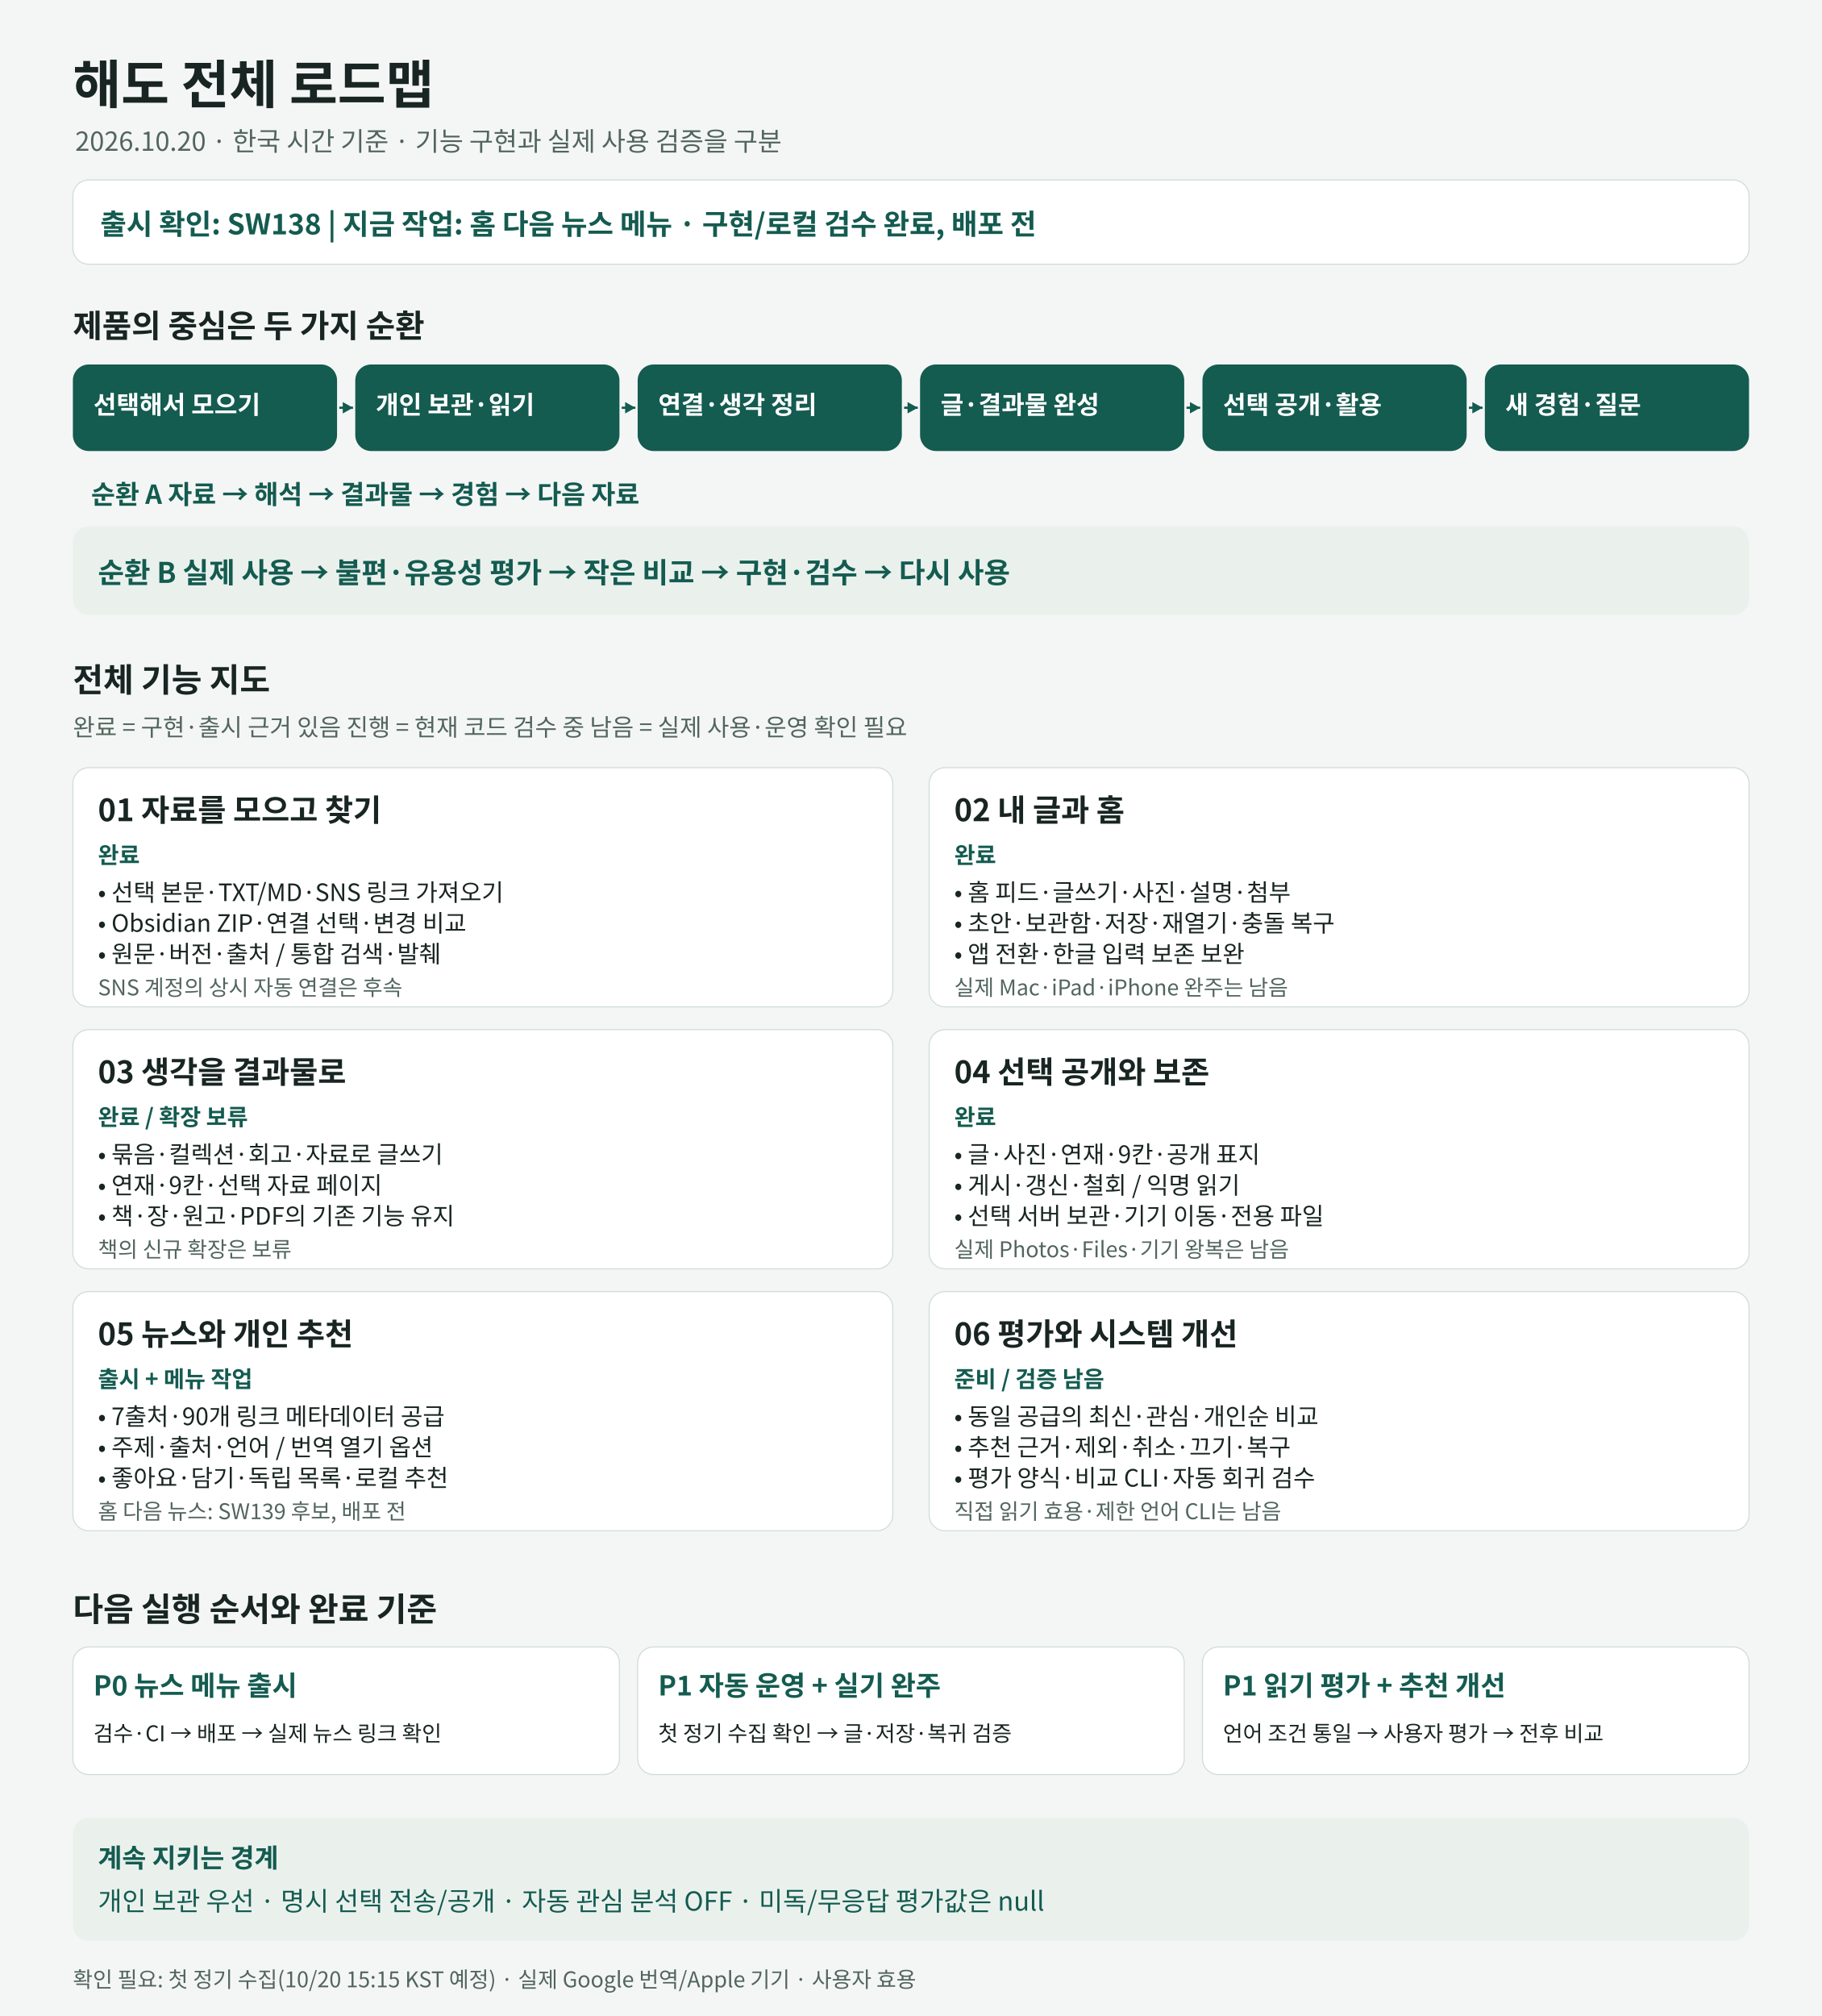
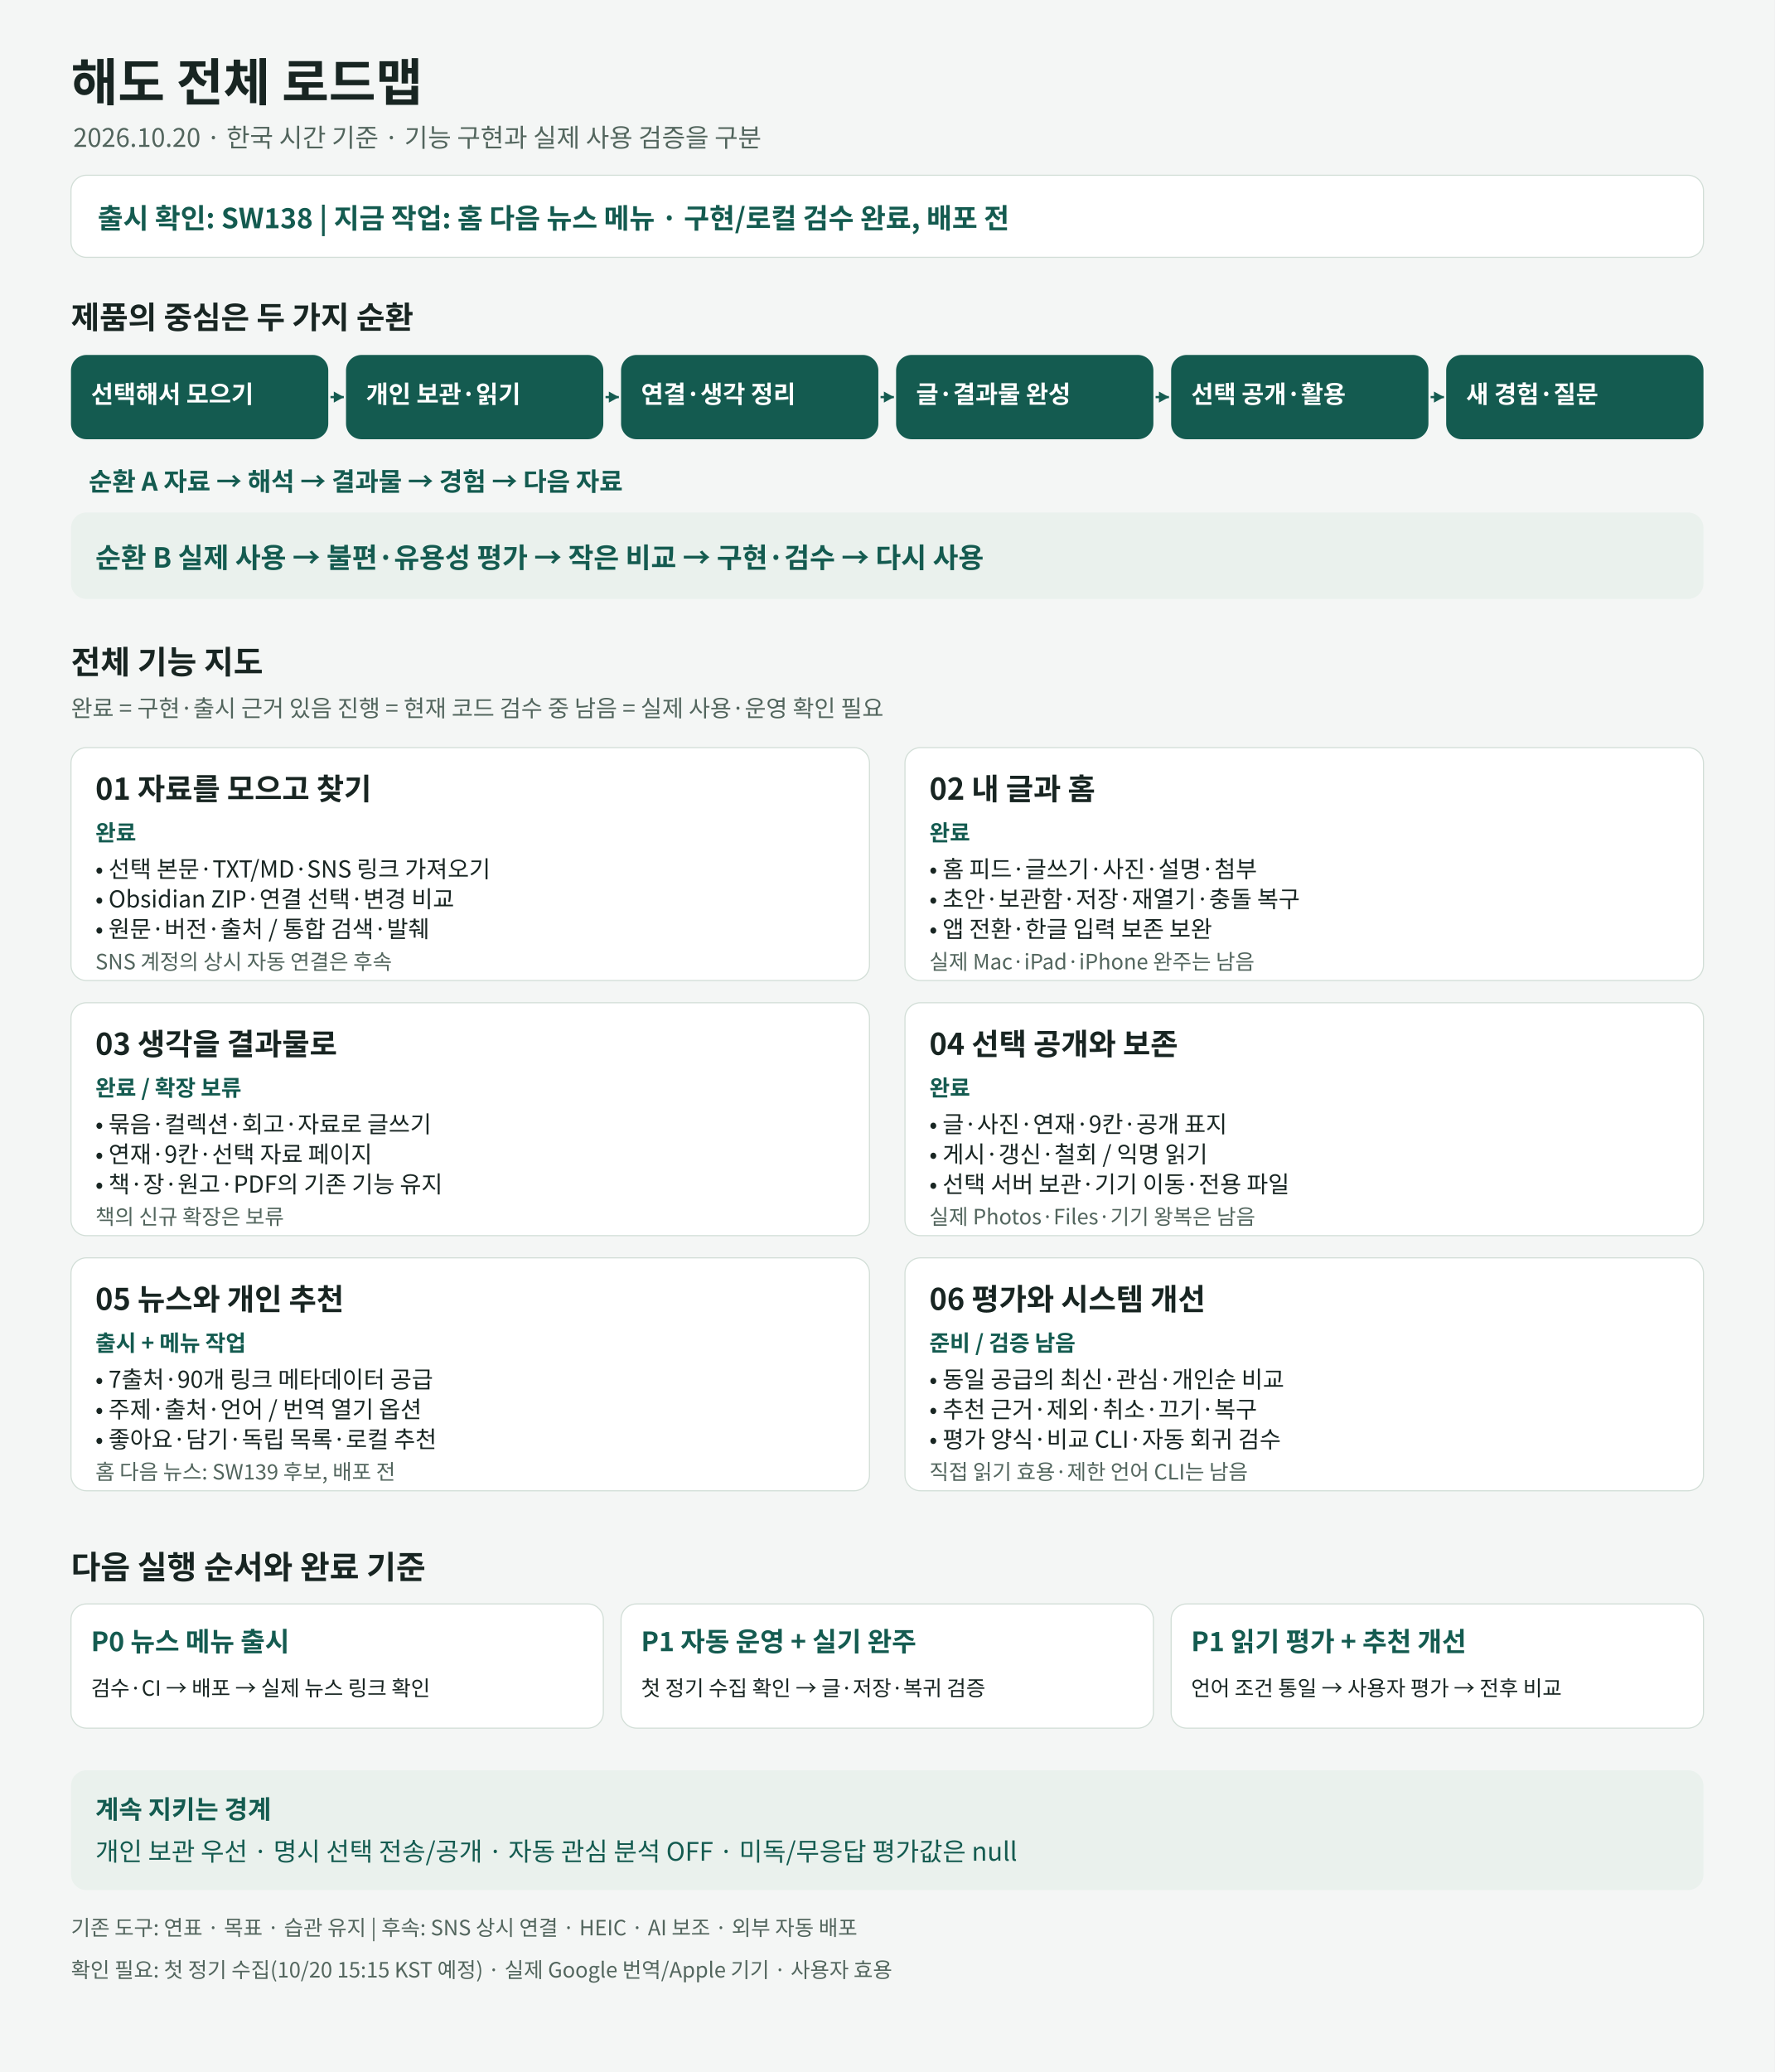
- <svg xmlns="http://www.w3.org/2000/svg" width="1600" height="1770" viewBox="0 0 1600 1770" role="img" aria-labelledby="title desc">
-   <rect width="1600" height="1770" fill="#f4f6f5" />
+ <svg xmlns="http://www.w3.org/2000/svg" width="1600" height="1868" viewBox="0 0 1600 1868" role="img" aria-labelledby="title desc">
+   <rect width="1600" height="1868" fill="#f4f6f5" />
  <text x="64" y="90.9" fill="#182522" font-family="Noto Sans CJK KR, sans-serif" font-size="46" font-weight="700">해도 전체 로드맵</text>
  <text x="66" y="132.4" fill="#52655d" font-family="Noto Sans CJK KR, sans-serif" font-size="23" font-weight="400">2026.10.20 · 한국 시간 기준 · 기능 구현과 실제 사용 검증을 구분</text>
  <rect x="64" y="158" width="1472" height="74" rx="14" fill="#ffffff" stroke="#d2ded7" />
  <text x="88" y="205.8" fill="#145b50" font-family="Noto Sans CJK KR, sans-serif" font-size="25" font-weight="700">출시 확인: SW138  |  지금 작업: 홈 다음 뉴스 메뉴 · 구현/로컬 검수 완료, 배포 전</text>
  <text x="64" y="296.2" fill="#182522" font-family="Noto Sans CJK KR, sans-serif" font-size="28" font-weight="700">제품의 중심은 두 가지 순환</text>
  <rect x="64" y="320" width="232" height="76" rx="14" fill="#145b50" stroke="none" />
  <text x="82" y="363.3" fill="#ffffff" font-family="Noto Sans CJK KR, sans-serif" font-size="22" font-weight="700">선택해서 모으기</text>
  <path d="M298 358 L310 358" stroke="#145b50" stroke-width="2" fill="none" />
  <path d="M310 358 l-9 -5 v10 Z" fill="#145b50" />
  <rect x="312" y="320" width="232" height="76" rx="14" fill="#145b50" stroke="none" />
  <text x="330" y="363.3" fill="#ffffff" font-family="Noto Sans CJK KR, sans-serif" font-size="22" font-weight="700">개인 보관·읽기</text>
  <path d="M546 358 L558 358" stroke="#145b50" stroke-width="2" fill="none" />
  <path d="M558 358 l-9 -5 v10 Z" fill="#145b50" />
  <rect x="560" y="320" width="232" height="76" rx="14" fill="#145b50" stroke="none" />
  <text x="578" y="363.3" fill="#ffffff" font-family="Noto Sans CJK KR, sans-serif" font-size="22" font-weight="700">연결·생각 정리</text>
  <path d="M794 358 L806 358" stroke="#145b50" stroke-width="2" fill="none" />
  <path d="M806 358 l-9 -5 v10 Z" fill="#145b50" />
  <rect x="808" y="320" width="232" height="76" rx="14" fill="#145b50" stroke="none" />
  <text x="826" y="363.3" fill="#ffffff" font-family="Noto Sans CJK KR, sans-serif" font-size="22" font-weight="700">글·결과물 완성</text>
  <path d="M1042 358 L1054 358" stroke="#145b50" stroke-width="2" fill="none" />
  <path d="M1054 358 l-9 -5 v10 Z" fill="#145b50" />
  <rect x="1056" y="320" width="232" height="76" rx="14" fill="#145b50" stroke="none" />
  <text x="1074" y="363.3" fill="#ffffff" font-family="Noto Sans CJK KR, sans-serif" font-size="22" font-weight="700">선택 공개·활용</text>
  <path d="M1290 358 L1302 358" stroke="#145b50" stroke-width="2" fill="none" />
  <path d="M1302 358 l-9 -5 v10 Z" fill="#145b50" />
  <rect x="1304" y="320" width="232" height="76" rx="14" fill="#145b50" stroke="none" />
  <text x="1322" y="363.3" fill="#ffffff" font-family="Noto Sans CJK KR, sans-serif" font-size="22" font-weight="700">새 경험·질문</text>
  <text x="80" y="442.4" fill="#145b50" font-family="Noto Sans CJK KR, sans-serif" font-size="23" font-weight="700">순환 A   자료 → 해석 → 결과물 → 경험 → 다음 자료</text>
  <rect x="64" y="462" width="1472" height="78" rx="14" fill="#eaf1ed" stroke="none" />
  <text x="86" y="511.8" fill="#145b50" font-family="Noto Sans CJK KR, sans-serif" font-size="25" font-weight="700">순환 B   실제 사용 → 불편·유용성 평가 → 작은 비교 → 구현·검수 → 다시 사용</text>
  <text x="64" y="607.4" fill="#182522" font-family="Noto Sans CJK KR, sans-serif" font-size="29" font-weight="700">전체 기능 지도</text>
  <text x="64" y="646.1" fill="#52655d" font-family="Noto Sans CJK KR, sans-serif" font-size="21" font-weight="400">완료 = 구현·출시 근거 있음     진행 = 현재 코드 검수 중     남음 = 실제 사용·운영 확인 필요</text>
  <rect x="64" y="674" width="720" height="210" rx="14" fill="#ffffff" stroke="#d2ded7" />
  <text x="86" y="721.0" fill="#182522" font-family="Noto Sans CJK KR, sans-serif" font-size="27" font-weight="700">01  자료를 모으고 찾기</text>
  <text x="86" y="758.0" fill="#145b50" font-family="Noto Sans CJK KR, sans-serif" font-size="20" font-weight="700">완료</text>
  <text x="86" y="791.1" fill="#182522" font-family="Noto Sans CJK KR, sans-serif" font-size="21" font-weight="400">• 선택 본문·TXT/MD·SNS 링크 가져오기</text>
  <text x="86" y="818.1" fill="#182522" font-family="Noto Sans CJK KR, sans-serif" font-size="21" font-weight="400">• Obsidian ZIP·연결 선택·변경 비교</text>
  <text x="86" y="845.1" fill="#182522" font-family="Noto Sans CJK KR, sans-serif" font-size="21" font-weight="400">• 원문·버전·출처 / 통합 검색·발췌</text>
  <text x="86" y="873.9" fill="#52655d" font-family="Noto Sans CJK KR, sans-serif" font-size="19" font-weight="400">SNS 계정의 상시 자동 연결은 후속</text>
  <rect x="816" y="674" width="720" height="210" rx="14" fill="#ffffff" stroke="#d2ded7" />
  <text x="838" y="721.0" fill="#182522" font-family="Noto Sans CJK KR, sans-serif" font-size="27" font-weight="700">02  내 글과 홈</text>
  <text x="838" y="758.0" fill="#145b50" font-family="Noto Sans CJK KR, sans-serif" font-size="20" font-weight="700">완료</text>
  <text x="838" y="791.1" fill="#182522" font-family="Noto Sans CJK KR, sans-serif" font-size="21" font-weight="400">• 홈 피드·글쓰기·사진·설명·첨부</text>
  <text x="838" y="818.1" fill="#182522" font-family="Noto Sans CJK KR, sans-serif" font-size="21" font-weight="400">• 초안·보관함·저장·재열기·충돌 복구</text>
  <text x="838" y="845.1" fill="#182522" font-family="Noto Sans CJK KR, sans-serif" font-size="21" font-weight="400">• 앱 전환·한글 입력 보존 보완</text>
  <text x="838" y="873.9" fill="#52655d" font-family="Noto Sans CJK KR, sans-serif" font-size="19" font-weight="400">실제 Mac·iPad·iPhone 완주는 남음</text>
  <rect x="64" y="904" width="720" height="210" rx="14" fill="#ffffff" stroke="#d2ded7" />
  <text x="86" y="951.0" fill="#182522" font-family="Noto Sans CJK KR, sans-serif" font-size="27" font-weight="700">03  생각을 결과물로</text>
  <text x="86" y="988.0" fill="#145b50" font-family="Noto Sans CJK KR, sans-serif" font-size="20" font-weight="700">완료 / 확장 보류</text>
  <text x="86" y="1021.1" fill="#182522" font-family="Noto Sans CJK KR, sans-serif" font-size="21" font-weight="400">• 묶음·컬렉션·회고·자료로 글쓰기</text>
  <text x="86" y="1048.2" fill="#182522" font-family="Noto Sans CJK KR, sans-serif" font-size="21" font-weight="400">• 연재·9칸·선택 자료 페이지</text>
  <text x="86" y="1075.2" fill="#182522" font-family="Noto Sans CJK KR, sans-serif" font-size="21" font-weight="400">• 책·장·원고·PDF의 기존 기능 유지</text>
  <text x="86" y="1103.8" fill="#52655d" font-family="Noto Sans CJK KR, sans-serif" font-size="19" font-weight="400">책의 신규 확장은 보류</text>
  <rect x="816" y="904" width="720" height="210" rx="14" fill="#ffffff" stroke="#d2ded7" />
  <text x="838" y="951.0" fill="#182522" font-family="Noto Sans CJK KR, sans-serif" font-size="27" font-weight="700">04  선택 공개와 보존</text>
  <text x="838" y="988.0" fill="#145b50" font-family="Noto Sans CJK KR, sans-serif" font-size="20" font-weight="700">완료</text>
  <text x="838" y="1021.1" fill="#182522" font-family="Noto Sans CJK KR, sans-serif" font-size="21" font-weight="400">• 글·사진·연재·9칸·공개 표지</text>
  <text x="838" y="1048.2" fill="#182522" font-family="Noto Sans CJK KR, sans-serif" font-size="21" font-weight="400">• 게시·갱신·철회 / 익명 읽기</text>
  <text x="838" y="1075.2" fill="#182522" font-family="Noto Sans CJK KR, sans-serif" font-size="21" font-weight="400">• 선택 서버 보관·기기 이동·전용 파일</text>
  <text x="838" y="1103.8" fill="#52655d" font-family="Noto Sans CJK KR, sans-serif" font-size="19" font-weight="400">실제 Photos·Files·기기 왕복은 남음</text>
  <rect x="64" y="1134" width="720" height="210" rx="14" fill="#ffffff" stroke="#d2ded7" />
  <text x="86" y="1181.0" fill="#182522" font-family="Noto Sans CJK KR, sans-serif" font-size="27" font-weight="700">05  뉴스와 개인 추천</text>
  <text x="86" y="1218.0" fill="#145b50" font-family="Noto Sans CJK KR, sans-serif" font-size="20" font-weight="700">출시 + 메뉴 작업</text>
  <text x="86" y="1251.2" fill="#182522" font-family="Noto Sans CJK KR, sans-serif" font-size="21" font-weight="400">• 7출처·90개 링크 메타데이터 공급</text>
  <text x="86" y="1278.2" fill="#182522" font-family="Noto Sans CJK KR, sans-serif" font-size="21" font-weight="400">• 주제·출처·언어 / 번역 열기 옵션</text>
  <text x="86" y="1305.2" fill="#182522" font-family="Noto Sans CJK KR, sans-serif" font-size="21" font-weight="400">• 좋아요·담기·독립 목록·로컬 추천</text>
  <text x="86" y="1333.8" fill="#52655d" font-family="Noto Sans CJK KR, sans-serif" font-size="19" font-weight="400">홈 다음 뉴스: SW139 후보, 배포 전</text>
  <rect x="816" y="1134" width="720" height="210" rx="14" fill="#ffffff" stroke="#d2ded7" />
  <text x="838" y="1181.0" fill="#182522" font-family="Noto Sans CJK KR, sans-serif" font-size="27" font-weight="700">06  평가와 시스템 개선</text>
  <text x="838" y="1218.0" fill="#145b50" font-family="Noto Sans CJK KR, sans-serif" font-size="20" font-weight="700">준비 / 검증 남음</text>
  <text x="838" y="1251.2" fill="#182522" font-family="Noto Sans CJK KR, sans-serif" font-size="21" font-weight="400">• 동일 공급의 최신·관심·개인순 비교</text>
  <text x="838" y="1278.2" fill="#182522" font-family="Noto Sans CJK KR, sans-serif" font-size="21" font-weight="400">• 추천 근거·제외·취소·끄기·복구</text>
  <text x="838" y="1305.2" fill="#182522" font-family="Noto Sans CJK KR, sans-serif" font-size="21" font-weight="400">• 평가 양식·비교 CLI·자동 회귀 검수</text>
  <text x="838" y="1333.8" fill="#52655d" font-family="Noto Sans CJK KR, sans-serif" font-size="19" font-weight="400">직접 읽기 효용·제한 언어 CLI는 남음</text>
  <text x="64" y="1423.3" fill="#182522" font-family="Noto Sans CJK KR, sans-serif" font-size="29" font-weight="700">다음 실행 순서와 완료 기준</text>
  <rect x="64" y="1446" width="480" height="112" rx="14" fill="#ffffff" stroke="#d2ded7" />
  <text x="82" y="1488.6" fill="#145b50" font-family="Noto Sans CJK KR, sans-serif" font-size="24" font-weight="700">P0  뉴스 메뉴 출시</text>
  <text x="82" y="1528.8" fill="#182522" font-family="Noto Sans CJK KR, sans-serif" font-size="19" font-weight="400">검수·CI → 배포 → 실제 뉴스 링크 확인</text>
  <rect x="560" y="1446" width="480" height="112" rx="14" fill="#ffffff" stroke="#d2ded7" />
  <text x="578" y="1488.6" fill="#145b50" font-family="Noto Sans CJK KR, sans-serif" font-size="24" font-weight="700">P1  자동 운영 + 실기 완주</text>
  <text x="578" y="1528.8" fill="#182522" font-family="Noto Sans CJK KR, sans-serif" font-size="19" font-weight="400">첫 정기 수집 확인 → 글·저장·복귀 검증</text>
  <rect x="1056" y="1446" width="480" height="112" rx="14" fill="#ffffff" stroke="#d2ded7" />
  <text x="1074" y="1488.6" fill="#145b50" font-family="Noto Sans CJK KR, sans-serif" font-size="24" font-weight="700">P1  읽기 평가 + 추천 개선</text>
  <text x="1074" y="1528.8" fill="#182522" font-family="Noto Sans CJK KR, sans-serif" font-size="19" font-weight="400">언어 조건 통일 → 사용자 평가 → 전후 비교</text>
  <rect x="64" y="1596" width="1472" height="108" rx="14" fill="#eaf1ed" stroke="none" />
  <text x="86" y="1639.5" fill="#145b50" font-family="Noto Sans CJK KR, sans-serif" font-size="23" font-weight="700">계속 지키는 경계</text>
  <text x="86" y="1677.5" fill="#145b50" font-family="Noto Sans CJK KR, sans-serif" font-size="23" font-weight="400">개인 보관 우선 · 명시 선택 전송/공개 · 자동 관심 분석 OFF · 미독/무응답 평가값은 null</text>
-   <text x="64" y="1744.8" fill="#52655d" font-family="Noto Sans CJK KR, sans-serif" font-size="19" font-weight="400">확인 필요: 첫 정기 수집(10/20 15:15 KST 예정) · 실제 Google 번역/Apple 기기 · 사용자 효용</text>
+   <text x="64" y="1744.8" fill="#52655d" font-family="Noto Sans CJK KR, sans-serif" font-size="19" font-weight="400">기존 도구: 연표 · 목표 · 습관 유지   |   후속: SNS 상시 연결 · HEIC · AI 보조 · 외부 자동 배포</text>
+   <text x="64" y="1782.8" fill="#52655d" font-family="Noto Sans CJK KR, sans-serif" font-size="19" font-weight="400">확인 필요: 첫 정기 수집(10/20 15:15 KST 예정) · 실제 Google 번역/Apple 기기 · 사용자 효용</text>
</svg>
